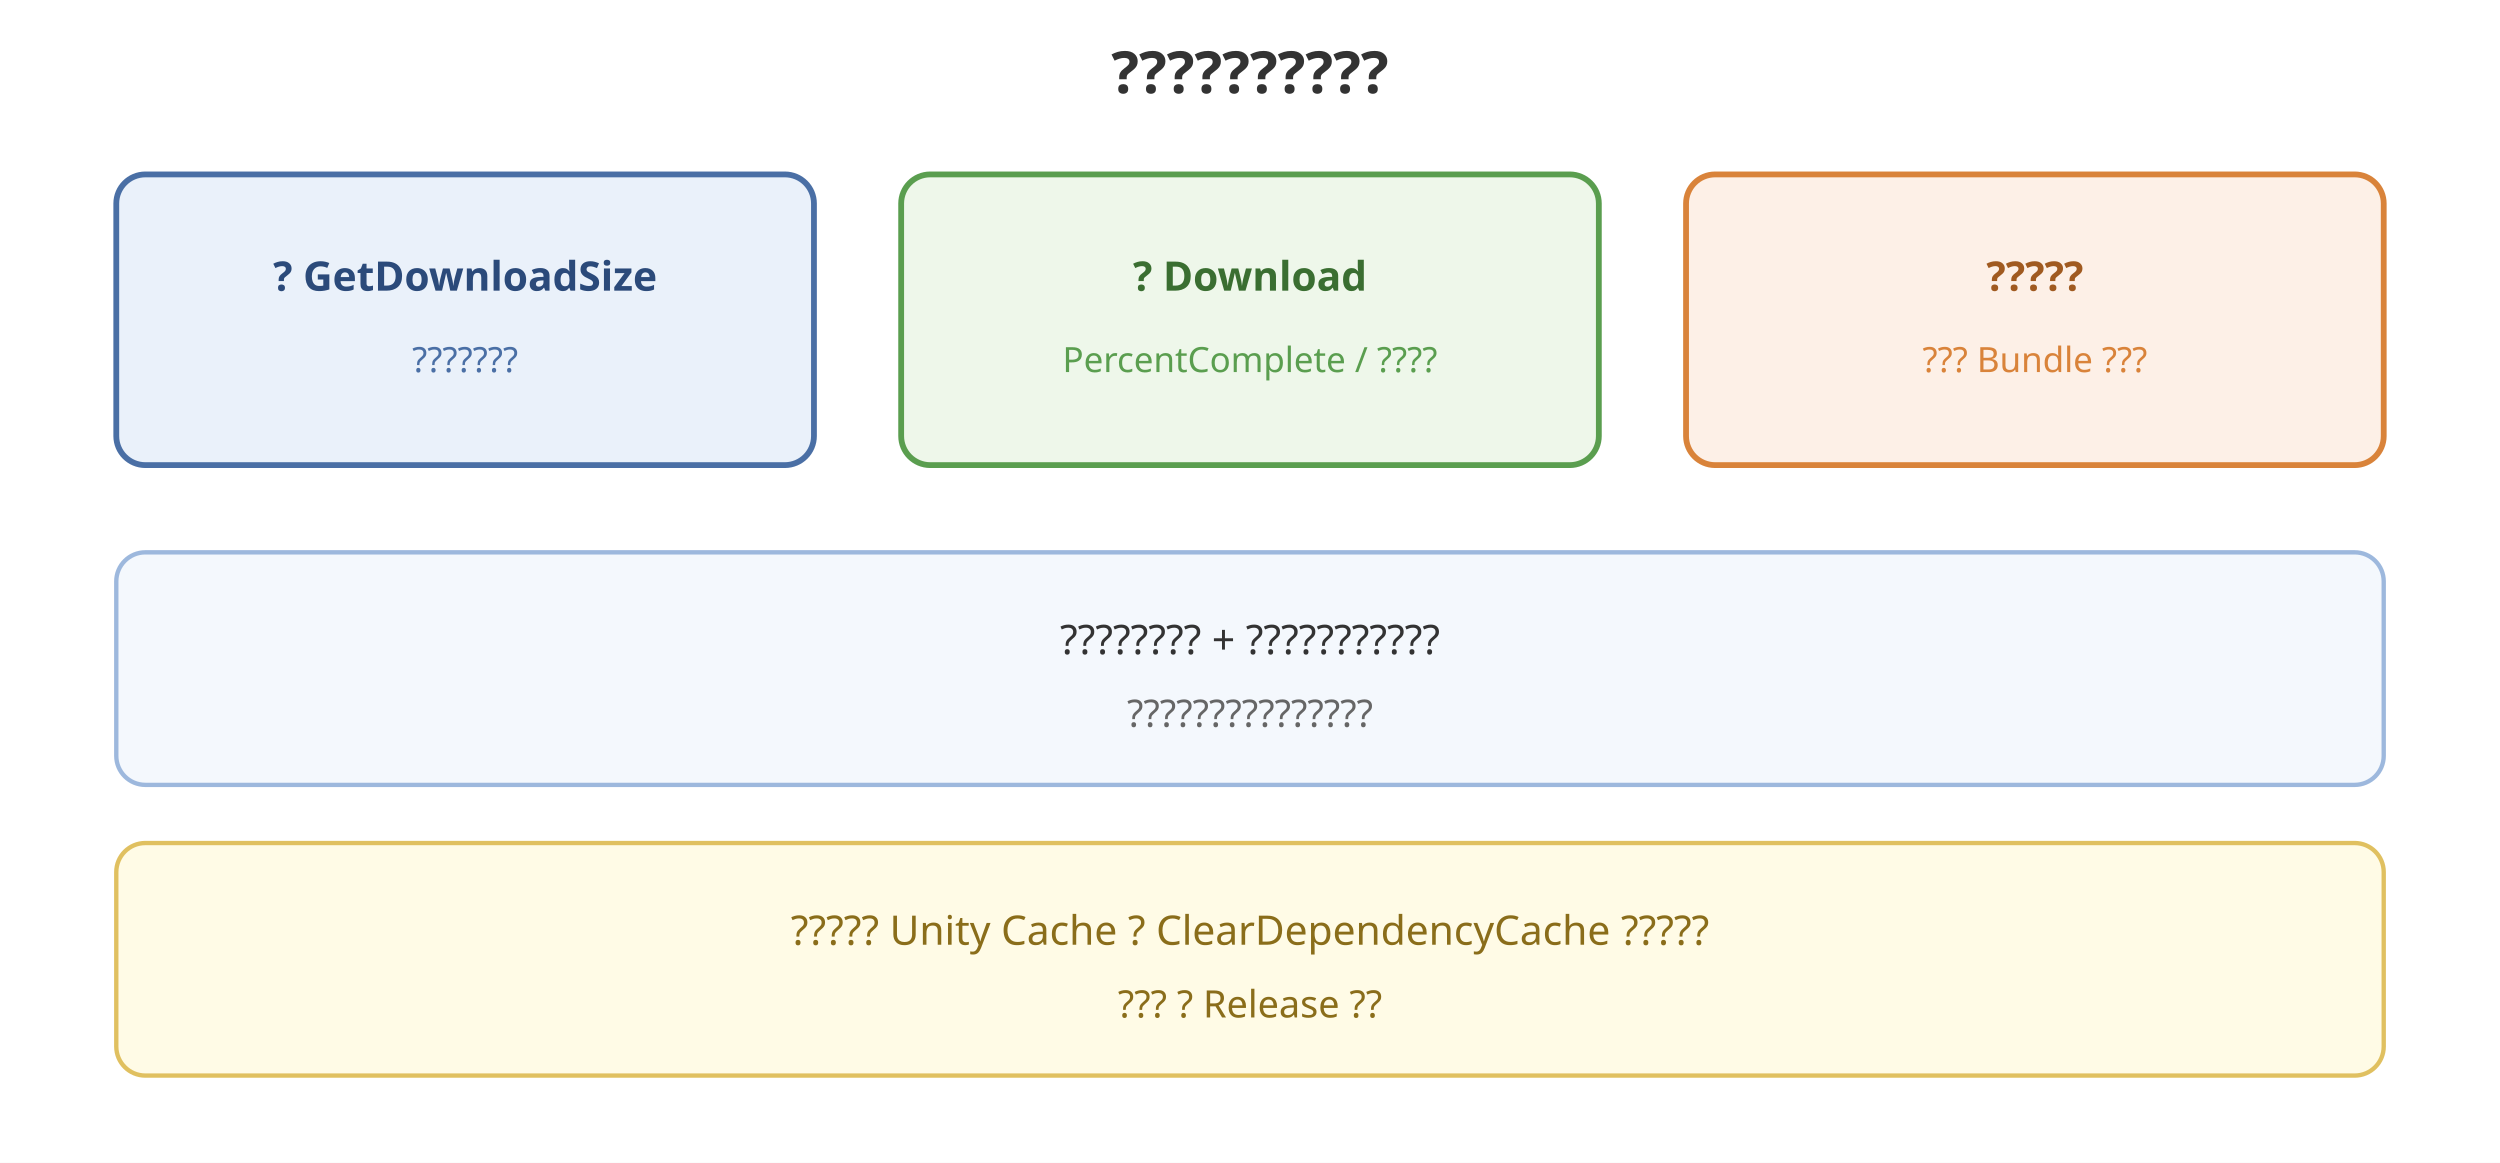
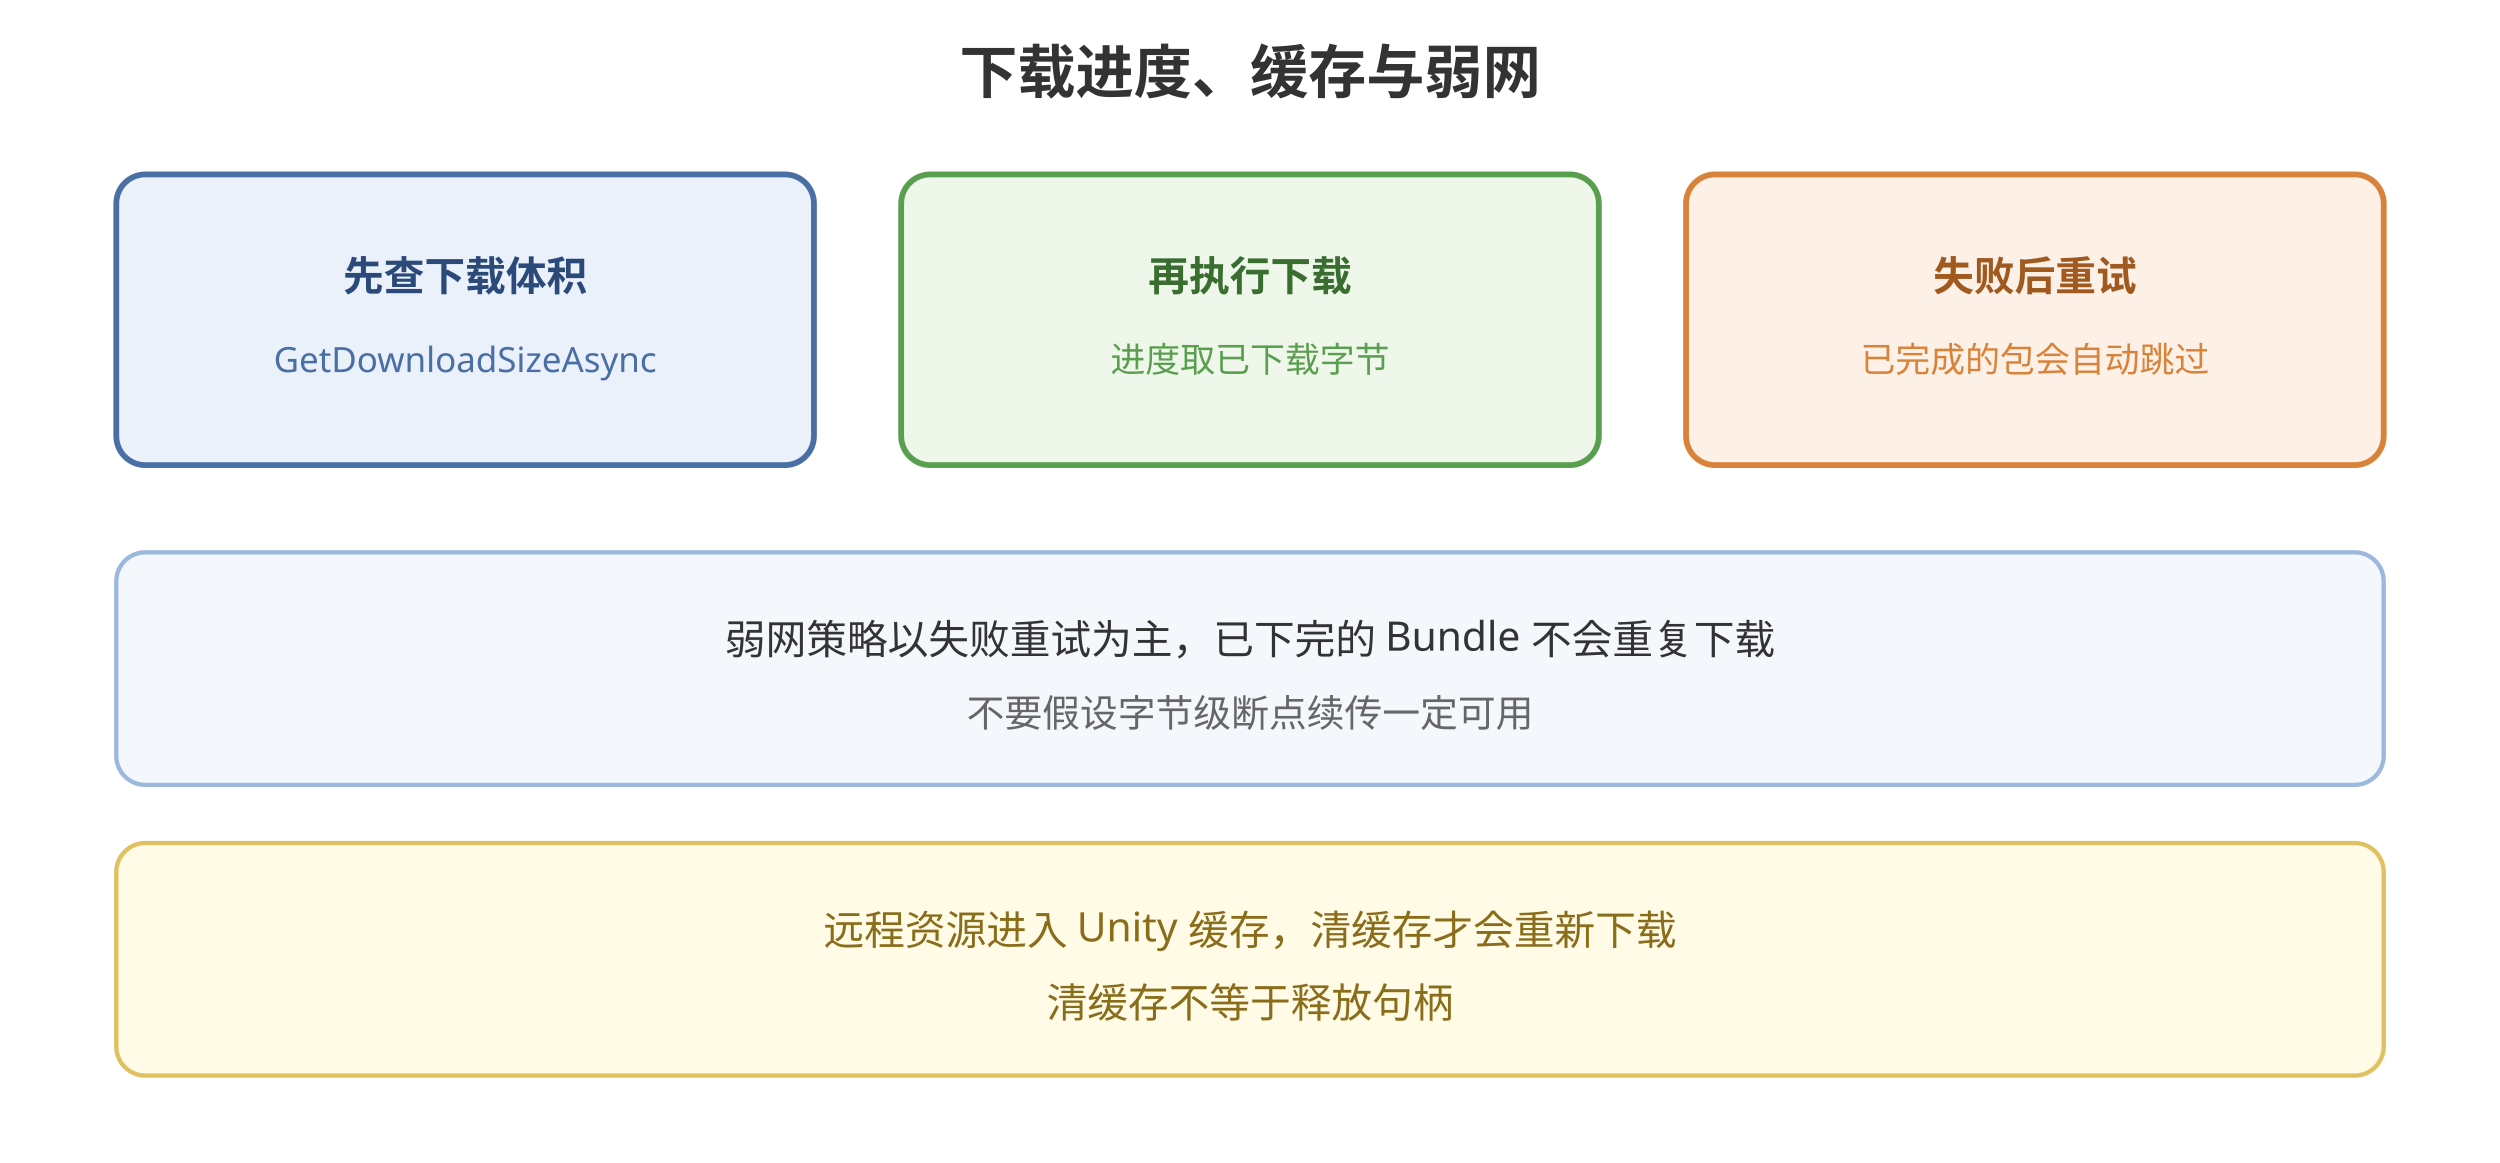
<svg xmlns="http://www.w3.org/2000/svg" width="860" height="400" viewBox="0 0 860 400">
  <rect width="860" height="400" fill="#ffffff" />
-   <text x="430" y="32" text-anchor="middle" font-size="20" font-family="sans-serif" font-weight="bold" fill="#333">??????????</text>
+   <text x="430" y="32" text-anchor="middle" font-size="20" font-family="sans-serif" font-weight="bold" fill="#333">下载进度、缓存与弱网</text>
  <rect x="40" y="60" width="240" height="100" rx="10" fill="#eaf1fa" stroke="#4a6fa5" stroke-width="2" />
-   <text x="160" y="100" text-anchor="middle" font-size="14" font-family="sans-serif" font-weight="bold" fill="#2b4a7a">? GetDownloadSize</text>
-   <text x="160" y="128" text-anchor="middle" font-size="12" font-family="sans-serif" fill="#4a6fa5">???????</text>
+   <text x="160" y="100" text-anchor="middle" font-size="14" font-family="sans-serif" font-weight="bold" fill="#2b4a7a">先查下载体积</text>
+   <text x="160" y="128" text-anchor="middle" font-size="12" font-family="sans-serif" fill="#4a6fa5">GetDownloadSizeAsync</text>
  <rect x="310" y="60" width="240" height="100" rx="10" fill="#eef7ea" stroke="#5a9e4f" stroke-width="2" />
-   <text x="430" y="100" text-anchor="middle" font-size="14" font-family="sans-serif" font-weight="bold" fill="#3a6e31">? Download</text>
-   <text x="430" y="128" text-anchor="middle" font-size="12" font-family="sans-serif" fill="#5a9e4f">PercentComplete / ????</text>
+   <text x="430" y="100" text-anchor="middle" font-size="14" font-family="sans-serif" font-weight="bold" fill="#3a6e31">再执行下载</text>
+   <text x="430" y="128" text-anchor="middle" font-size="12" font-family="sans-serif" fill="#5a9e4f">进度取已下载字节</text>
  <rect x="580" y="60" width="240" height="100" rx="10" fill="#fdf0e7" stroke="#d9833a" stroke-width="2" />
-   <text x="700" y="100" text-anchor="middle" font-size="14" font-family="sans-serif" font-weight="bold" fill="#a05a20">?????</text>
-   <text x="700" y="128" text-anchor="middle" font-size="12" font-family="sans-serif" fill="#d9833a">??? Bundle ???</text>
+   <text x="700" y="100" text-anchor="middle" font-size="14" font-family="sans-serif" font-weight="bold" fill="#a05a20">失败后重试</text>
+   <text x="700" y="128" text-anchor="middle" font-size="12" font-family="sans-serif" fill="#d9833a">已完成的包会自动跳过</text>
  <rect x="40" y="190" width="780" height="80" rx="10" fill="#f4f8fd" stroke="#9db8dd" stroke-width="1.5" />
-   <text x="430" y="225" text-anchor="middle" font-size="14" font-family="sans-serif" fill="#333">???????? + ???????????</text>
-   <text x="430" y="250" text-anchor="middle" font-size="13" font-family="sans-serif" fill="#666">???????????????</text>
+   <text x="430" y="225" text-anchor="middle" font-size="14" font-family="sans-serif" fill="#333">弱网策略以失败重试为主，已下完的 Bundle 不会重复下载</text>
+   <text x="430" y="250" text-anchor="middle" font-size="13" font-family="sans-serif" fill="#666">不要假设字节级断点续传一定可用</text>
  <rect x="40" y="290" width="780" height="80" rx="10" fill="#fffbe6" stroke="#e0c060" stroke-width="1.5" />
-   <text x="430" y="325" text-anchor="middle" font-size="14" font-family="sans-serif" fill="#8a6d1a">????? Unity Cache ? ClearDependencyCache ?????</text>
-   <text x="430" y="350" text-anchor="middle" font-size="13" font-family="sans-serif" fill="#8a6d1a">??? ? Release ??</text>
+   <text x="430" y="325" text-anchor="middle" font-size="14" font-family="sans-serif" fill="#8a6d1a">远程资源进入 Unity 缓存，清缓存才会重新下载</text>
+   <text x="430" y="350" text-anchor="middle" font-size="14" font-family="sans-serif" fill="#8a6d1a">清缓存不等于释放句柄</text>
</svg>
